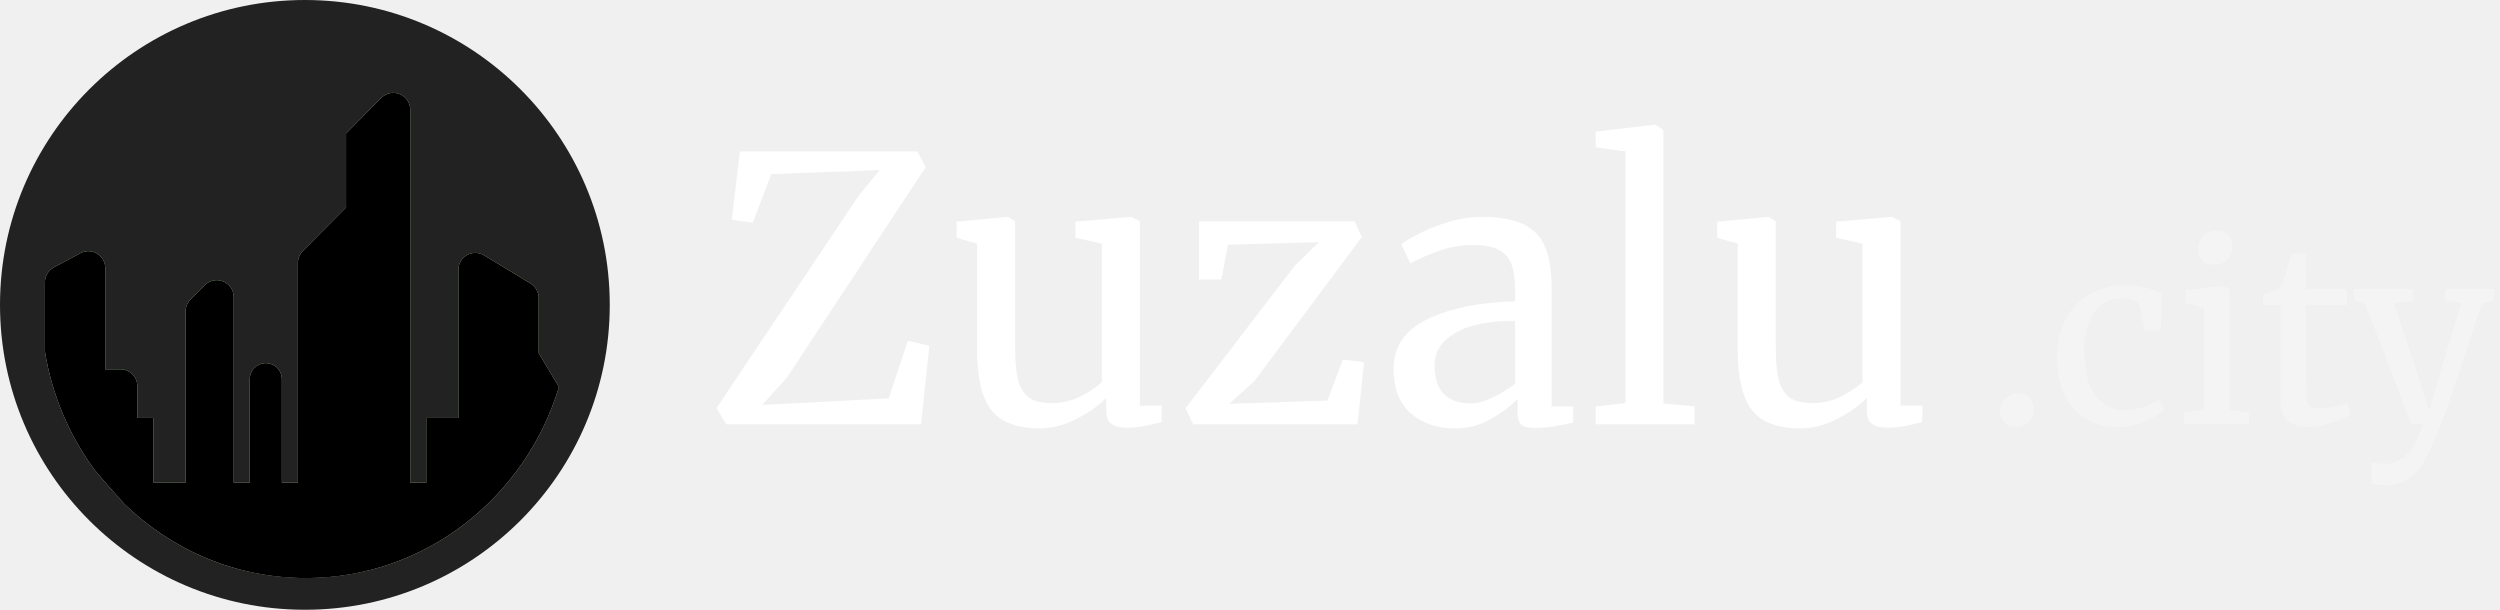
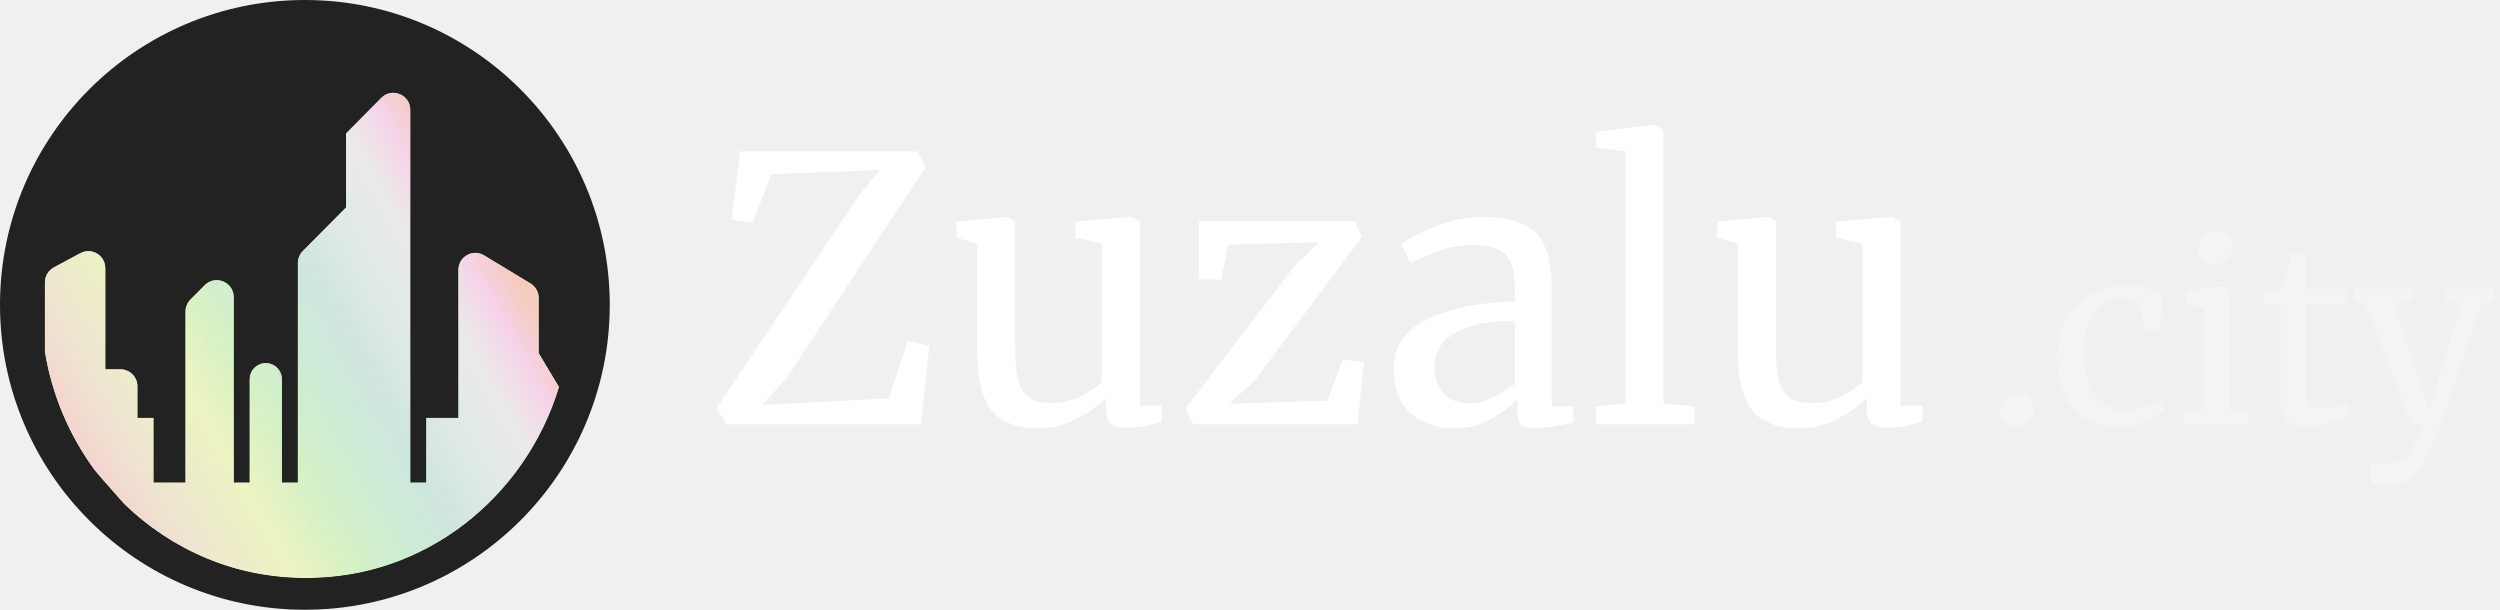
<svg xmlns="http://www.w3.org/2000/svg" width="164" height="40" viewBox="0 0 164 40" fill="none">
  <circle cx="20" cy="20" r="20" fill="#222222" />
  <mask id="mask0_4341_7047" style="mask-type:luminance" maskUnits="userSpaceOnUse" x="2" y="2" width="36" height="36">
    <circle cx="20.072" cy="20.072" r="17.85" fill="white" />
  </mask>
  <g mask="url(#mask0_4341_7047)">
-     <path fillRule="evenodd" clipRule="evenodd" d="M2.948 23.076V18.52C2.948 18.111 3.173 17.735 3.533 17.541L5.27 16.61C6.01 16.212 6.906 16.749 6.906 17.589V24.228H7.901C8.515 24.228 9.012 24.726 9.012 25.339V27.415H10.065V31.663H12.171V20.437C12.171 20.144 12.287 19.863 12.493 19.655L13.43 18.71C14.128 18.006 15.33 18.5 15.33 19.493V31.663H16.383V24.877C16.383 24.092 17.21 23.583 17.91 23.936C18.265 24.115 18.489 24.479 18.489 24.877V31.663H19.542V17.251C19.542 16.958 19.657 16.677 19.864 16.469L22.701 13.607V8.754L25.012 6.422C25.711 5.718 26.912 6.212 26.912 7.205V31.663H27.965V27.415H30.071V17.703C30.071 16.837 31.017 16.304 31.758 16.752L34.8 18.594C35.133 18.795 35.336 19.155 35.336 19.544V23.166L36.667 25.387C34.466 32.65 27.87 37.922 20.076 37.922C15.457 37.922 11.258 36.07 8.146 33.049L6.742 31.456C6.564 31.254 6.39 31.05 6.22 30.842C4.571 28.606 3.423 25.959 2.948 23.076Z" fill="#D7FFC4" />
-     <path fillRule="evenodd" clipRule="evenodd" d="M2.948 23.076V18.52C2.948 18.111 3.173 17.735 3.533 17.541L5.27 16.61C6.01 16.212 6.906 16.749 6.906 17.589V24.228H7.901C8.515 24.228 9.012 24.726 9.012 25.339V27.415H10.065V31.663H12.171V20.437C12.171 20.144 12.287 19.863 12.493 19.655L13.43 18.71C14.128 18.006 15.33 18.5 15.33 19.493V31.663H16.383V24.877C16.383 24.092 17.21 23.583 17.91 23.936C18.265 24.115 18.489 24.479 18.489 24.877V31.663H19.542V17.251C19.542 16.958 19.657 16.677 19.864 16.469L22.701 13.607V8.754L25.012 6.422C25.711 5.718 26.912 6.212 26.912 7.205V31.663H27.965V27.415H30.071V17.703C30.071 16.837 31.017 16.304 31.758 16.752L34.8 18.594C35.133 18.795 35.336 19.155 35.336 19.544V23.166L36.667 25.387C34.466 32.65 27.87 37.922 20.076 37.922C15.457 37.922 11.258 36.07 8.146 33.049L6.742 31.456C6.564 31.254 6.39 31.05 6.22 30.842C4.571 28.606 3.423 25.959 2.948 23.076Z" fill="url(#paint0_linear_4341_7047)" />
+     <path fill-rule="evenodd" clip-rule="evenodd" d="M2.948 23.076V18.52C2.948 18.111 3.173 17.735 3.533 17.541L5.27 16.61C6.01 16.212 6.906 16.749 6.906 17.589V24.228H7.901C8.515 24.228 9.012 24.726 9.012 25.339V27.415H10.065V31.663H12.171V20.437C12.171 20.144 12.287 19.863 12.493 19.655L13.43 18.71C14.128 18.006 15.33 18.5 15.33 19.493V31.663H16.383V24.877C16.383 24.092 17.21 23.583 17.91 23.936C18.265 24.115 18.489 24.479 18.489 24.877V31.663H19.542V17.251C19.542 16.958 19.657 16.677 19.864 16.469L22.701 13.607V8.754L25.012 6.422C25.711 5.718 26.912 6.212 26.912 7.205V31.663H27.965V27.415H30.071V17.703C30.071 16.837 31.017 16.304 31.758 16.752L34.8 18.594C35.133 18.795 35.336 19.155 35.336 19.544V23.166L36.667 25.387C34.466 32.65 27.87 37.922 20.076 37.922C15.457 37.922 11.258 36.07 8.146 33.049L6.742 31.456C6.564 31.254 6.39 31.05 6.22 30.842C4.571 28.606 3.423 25.959 2.948 23.076Z" fill="#D7FFC4" />
+     <path fill-rule="evenodd" clip-rule="evenodd" d="M2.948 23.076V18.52C2.948 18.111 3.173 17.735 3.533 17.541L5.27 16.61C6.01 16.212 6.906 16.749 6.906 17.589V24.228H7.901C8.515 24.228 9.012 24.726 9.012 25.339V27.415H10.065V31.663H12.171V20.437C12.171 20.144 12.287 19.863 12.493 19.655L13.43 18.71C14.128 18.006 15.33 18.5 15.33 19.493V31.663H16.383V24.877C16.383 24.092 17.21 23.583 17.91 23.936C18.265 24.115 18.489 24.479 18.489 24.877V31.663H19.542V17.251C19.542 16.958 19.657 16.677 19.864 16.469L22.701 13.607V8.754L25.012 6.422C25.711 5.718 26.912 6.212 26.912 7.205V31.663H27.965V27.415H30.071V17.703C30.071 16.837 31.017 16.304 31.758 16.752L34.8 18.594C35.133 18.795 35.336 19.155 35.336 19.544V23.166L36.667 25.387C34.466 32.65 27.87 37.922 20.076 37.922C15.457 37.922 11.258 36.07 8.146 33.049L6.742 31.456C6.564 31.254 6.39 31.05 6.22 30.842C4.571 28.606 3.423 25.959 2.948 23.076Z" fill="url(#paint0_linear_4341_7047)" />
  </g>
  <path d="M123.786 28.052C123.338 28.052 123.002 27.964 122.778 27.788C122.57 27.612 122.466 27.324 122.466 26.924V26.108C121.938 26.636 121.274 27.1 120.474 27.5C119.69 27.9 118.898 28.1 118.098 28.1C116.61 28.1 115.554 27.7 114.93 26.9C114.306 26.1 113.994 24.78 113.994 22.94V15.98L112.65 15.596V14.54L116.01 14.228H116.034L116.49 14.516V22.748C116.49 23.676 116.554 24.404 116.682 24.932C116.826 25.444 117.066 25.828 117.402 26.084C117.754 26.324 118.258 26.444 118.914 26.444C119.554 26.444 120.154 26.308 120.714 26.036C121.274 25.764 121.762 25.444 122.178 25.076V15.98L120.45 15.596V14.54L124.098 14.228H124.122L124.674 14.516V26.612H126.114L126.09 27.692C125.642 27.804 125.25 27.892 124.914 27.956C124.594 28.02 124.218 28.052 123.786 28.052Z" fill="white" />
  <path d="M106.625 9.932L104.681 9.668V8.636L108.545 8.18H108.593L109.121 8.54V26.468L111.161 26.66V27.836H104.681V26.66L106.625 26.444V9.932Z" fill="white" />
  <path d="M91.42 24.236C91.42 22.732 92.172 21.628 93.676 20.924C95.18 20.204 97.084 19.82 99.388 19.772V19.1C99.388 18.348 99.308 17.756 99.148 17.324C98.988 16.892 98.708 16.58 98.308 16.388C97.924 16.18 97.372 16.076 96.652 16.076C95.836 16.076 95.1 16.196 94.444 16.436C93.804 16.66 93.164 16.94 92.524 17.276L91.924 16.028C92.132 15.852 92.516 15.62 93.076 15.332C93.636 15.044 94.284 14.788 95.02 14.564C95.756 14.34 96.492 14.228 97.228 14.228C98.364 14.228 99.26 14.388 99.916 14.708C100.588 15.012 101.068 15.508 101.356 16.196C101.644 16.884 101.788 17.804 101.788 18.956V26.66H103.204V27.716C102.884 27.796 102.476 27.876 101.98 27.956C101.5 28.036 101.076 28.076 100.708 28.076C100.26 28.076 99.956 28.004 99.796 27.86C99.636 27.732 99.556 27.436 99.556 26.972V26.18C99.076 26.66 98.484 27.1 97.78 27.5C97.092 27.9 96.308 28.1 95.428 28.1C94.276 28.1 93.316 27.772 92.548 27.116C91.796 26.444 91.42 25.484 91.42 24.236ZM96.46 26.468C96.876 26.468 97.356 26.34 97.9 26.084C98.444 25.828 98.94 25.524 99.388 25.172V21.044C97.644 21.044 96.324 21.316 95.428 21.86C94.548 22.388 94.108 23.084 94.108 23.948C94.108 24.812 94.316 25.452 94.732 25.868C95.164 26.268 95.74 26.468 96.46 26.468Z" fill="white" />
  <path d="M80.555 16.052L80.123 18.332H78.659V14.516H88.859L89.339 15.548L82.283 25.004L80.627 26.492L87.083 26.276L88.091 23.588L89.483 23.756L89.051 27.836H78.275L77.771 26.78L84.947 17.42L86.531 15.884L80.555 16.052Z" fill="white" />
  <path d="M73.887 28.052C73.439 28.052 73.103 27.964 72.879 27.788C72.671 27.612 72.567 27.324 72.567 26.924V26.108C72.039 26.636 71.375 27.1 70.575 27.5C69.791 27.9 68.999 28.1 68.199 28.1C66.711 28.1 65.655 27.7 65.031 26.9C64.407 26.1 64.095 24.78 64.095 22.94V15.98L62.751 15.596V14.54L66.111 14.228H66.135L66.591 14.516V22.748C66.591 23.676 66.655 24.404 66.783 24.932C66.927 25.444 67.167 25.828 67.503 26.084C67.855 26.324 68.359 26.444 69.015 26.444C69.655 26.444 70.255 26.308 70.815 26.036C71.375 25.764 71.863 25.444 72.279 25.076V15.98L70.551 15.596V14.54L74.199 14.228H74.223L74.775 14.516V26.612H76.215L76.191 27.692C75.743 27.804 75.351 27.892 75.015 27.956C74.695 28.02 74.319 28.052 73.887 28.052Z" fill="white" />
  <path d="M57.704 11.156L50.6 11.42L49.376 14.612L48.008 14.42L48.536 9.932H60.176L60.728 10.964L51.608 24.788L50 26.564L58.304 26.132L59.552 22.364L60.968 22.676L60.416 27.836H47.648L47 26.78L56.312 12.86L57.704 11.156Z" fill="white" />
  <path opacity="0.3" d="M156.481 31.82C156.3 31.82 156.119 31.809 155.937 31.788C155.767 31.767 155.644 31.735 155.569 31.692V30.3C155.633 30.343 155.756 30.375 155.937 30.396C156.129 30.417 156.311 30.428 156.481 30.428C156.993 30.428 157.441 30.247 157.825 29.884C158.22 29.532 158.599 28.849 158.961 27.836H158.193L155.153 19.916L154.417 19.708V18.956H158.273V19.708L157.041 19.9L158.609 24.62L159.345 26.956L160.033 24.604L161.457 19.9L160.385 19.708V18.956H163.601V19.708L162.801 19.9C161.233 24.7 160.311 27.425 160.033 28.076C159.671 28.993 159.34 29.708 159.041 30.22C158.743 30.743 158.391 31.137 157.985 31.404C157.58 31.681 157.079 31.82 156.481 31.82Z" fill="white" />
  <path opacity="0.3" d="M151.406 27.996C150.798 27.996 150.344 27.857 150.046 27.58C149.747 27.302 149.598 26.828 149.598 26.156V20.012H148.446V19.292C148.499 19.281 148.648 19.244 148.894 19.18C149.139 19.116 149.304 19.057 149.39 19.004C149.56 18.908 149.694 18.716 149.79 18.428C149.875 18.225 149.976 17.9 150.094 17.452C150.211 17.004 150.28 16.737 150.302 16.652H151.246L151.278 18.956H153.95V20.012H151.278V24.924C151.278 25.532 151.294 25.959 151.326 26.204C151.368 26.449 151.448 26.609 151.566 26.684C151.694 26.759 151.907 26.796 152.206 26.796C152.494 26.796 152.808 26.759 153.15 26.684C153.502 26.609 153.774 26.529 153.966 26.444L154.206 27.164C153.95 27.356 153.534 27.543 152.958 27.724C152.392 27.905 151.875 27.996 151.406 27.996Z" fill="white" />
  <path opacity="0.3" d="M145.23 17.356C144.888 17.356 144.632 17.26 144.462 17.068C144.291 16.876 144.206 16.631 144.206 16.332C144.206 15.991 144.307 15.708 144.51 15.484C144.723 15.26 145.011 15.148 145.374 15.148C145.736 15.148 146.003 15.244 146.174 15.436C146.344 15.628 146.43 15.873 146.43 16.172C146.43 16.535 146.323 16.823 146.11 17.036C145.907 17.249 145.619 17.356 145.246 17.356H145.23ZM144.59 20.188L143.374 19.9V19.052L145.854 18.748H145.886L146.254 19.036V26.924L147.534 27.052V27.836H143.294V27.052L144.59 26.908V20.188Z" fill="white" />
  <path opacity="0.3" d="M134.946 23.452C134.946 22.567 135.117 21.767 135.458 21.052C135.81 20.337 136.322 19.772 136.994 19.356C137.677 18.929 138.493 18.716 139.442 18.716C139.901 18.716 140.296 18.759 140.626 18.844C140.957 18.929 141.352 19.047 141.81 19.196L141.746 21.66H140.706L140.354 20.028C140.29 19.729 139.885 19.58 139.138 19.58C138.392 19.58 137.8 19.884 137.362 20.492C136.936 21.089 136.722 21.943 136.722 23.052C136.722 24.311 136.962 25.271 137.442 25.932C137.933 26.583 138.568 26.908 139.346 26.908C139.794 26.908 140.216 26.839 140.61 26.7C141.016 26.561 141.362 26.396 141.65 26.204L141.954 26.844C141.666 27.143 141.24 27.415 140.674 27.66C140.12 27.895 139.554 28.012 138.978 28.012C138.104 28.012 137.362 27.815 136.754 27.42C136.157 27.025 135.704 26.487 135.394 25.804C135.096 25.111 134.946 24.327 134.946 23.452Z" fill="white" />
  <path opacity="0.3" d="M132.216 27.996C131.939 27.996 131.699 27.9 131.496 27.708C131.293 27.516 131.192 27.271 131.192 26.972C131.192 26.641 131.309 26.364 131.544 26.14C131.789 25.916 132.072 25.804 132.392 25.804C132.723 25.804 132.973 25.905 133.144 26.108C133.325 26.3 133.416 26.54 133.416 26.828C133.416 27.18 133.299 27.463 133.064 27.676C132.829 27.889 132.547 27.996 132.216 27.996Z" fill="white" />
  <defs>
    <linearGradient id="paint0_linear_4341_7047" x1="2.946" y1="26.602" x2="29.878" y2="11.366" gradientUnits="userSpaceOnUse">
-       <stop stopColor="#F5D0D0" />
-       <stop offset="0.138" stopColor="#F1E3D1" stopOpacity="0.862" />
-       <stop offset="0.285" stopColor="#F1F2C1" stopOpacity="0.84" />
-       <stop offset="0.401" stopColor="#D5EEC5" stopOpacity="0.86" />
-       <stop offset="0.528" stopColor="#C9E9D8" stopOpacity="0.85" />
-       <stop offset="0.634" stopColor="#CDDEE6" stopOpacity="0.79" />
-       <stop offset="0.739" stopColor="#E6DAFF" stopOpacity="0.56" />
-       <stop offset="0.842" stopColor="#F8DDFF" stopOpacity="0.61" />
-       <stop offset="0.931" stopColor="#FDC7F1" stopOpacity="0.8" />
-       <stop offset="1" stopColor="#FEBFBF" stopOpacity="0.81" />
+       <stop stop-color="#F5D0D0" />
+       <stop offset="0.138" stop-color="#F1E3D1" stop-opacity="0.862" />
+       <stop offset="0.285" stop-color="#F1F2C1" stop-opacity="0.84" />
+       <stop offset="0.401" stop-color="#D5EEC5" stop-opacity="0.86" />
+       <stop offset="0.528" stop-color="#C9E9D8" stop-opacity="0.85" />
+       <stop offset="0.634" stop-color="#CDDEE6" stop-opacity="0.79" />
+       <stop offset="0.739" stop-color="#E6DAFF" stop-opacity="0.56" />
+       <stop offset="0.842" stop-color="#F8DDFF" stop-opacity="0.61" />
+       <stop offset="0.931" stop-color="#FDC7F1" stop-opacity="0.8" />
+       <stop offset="1" stop-color="#FEBFBF" stop-opacity="0.81" />
    </linearGradient>
  </defs>
</svg>
